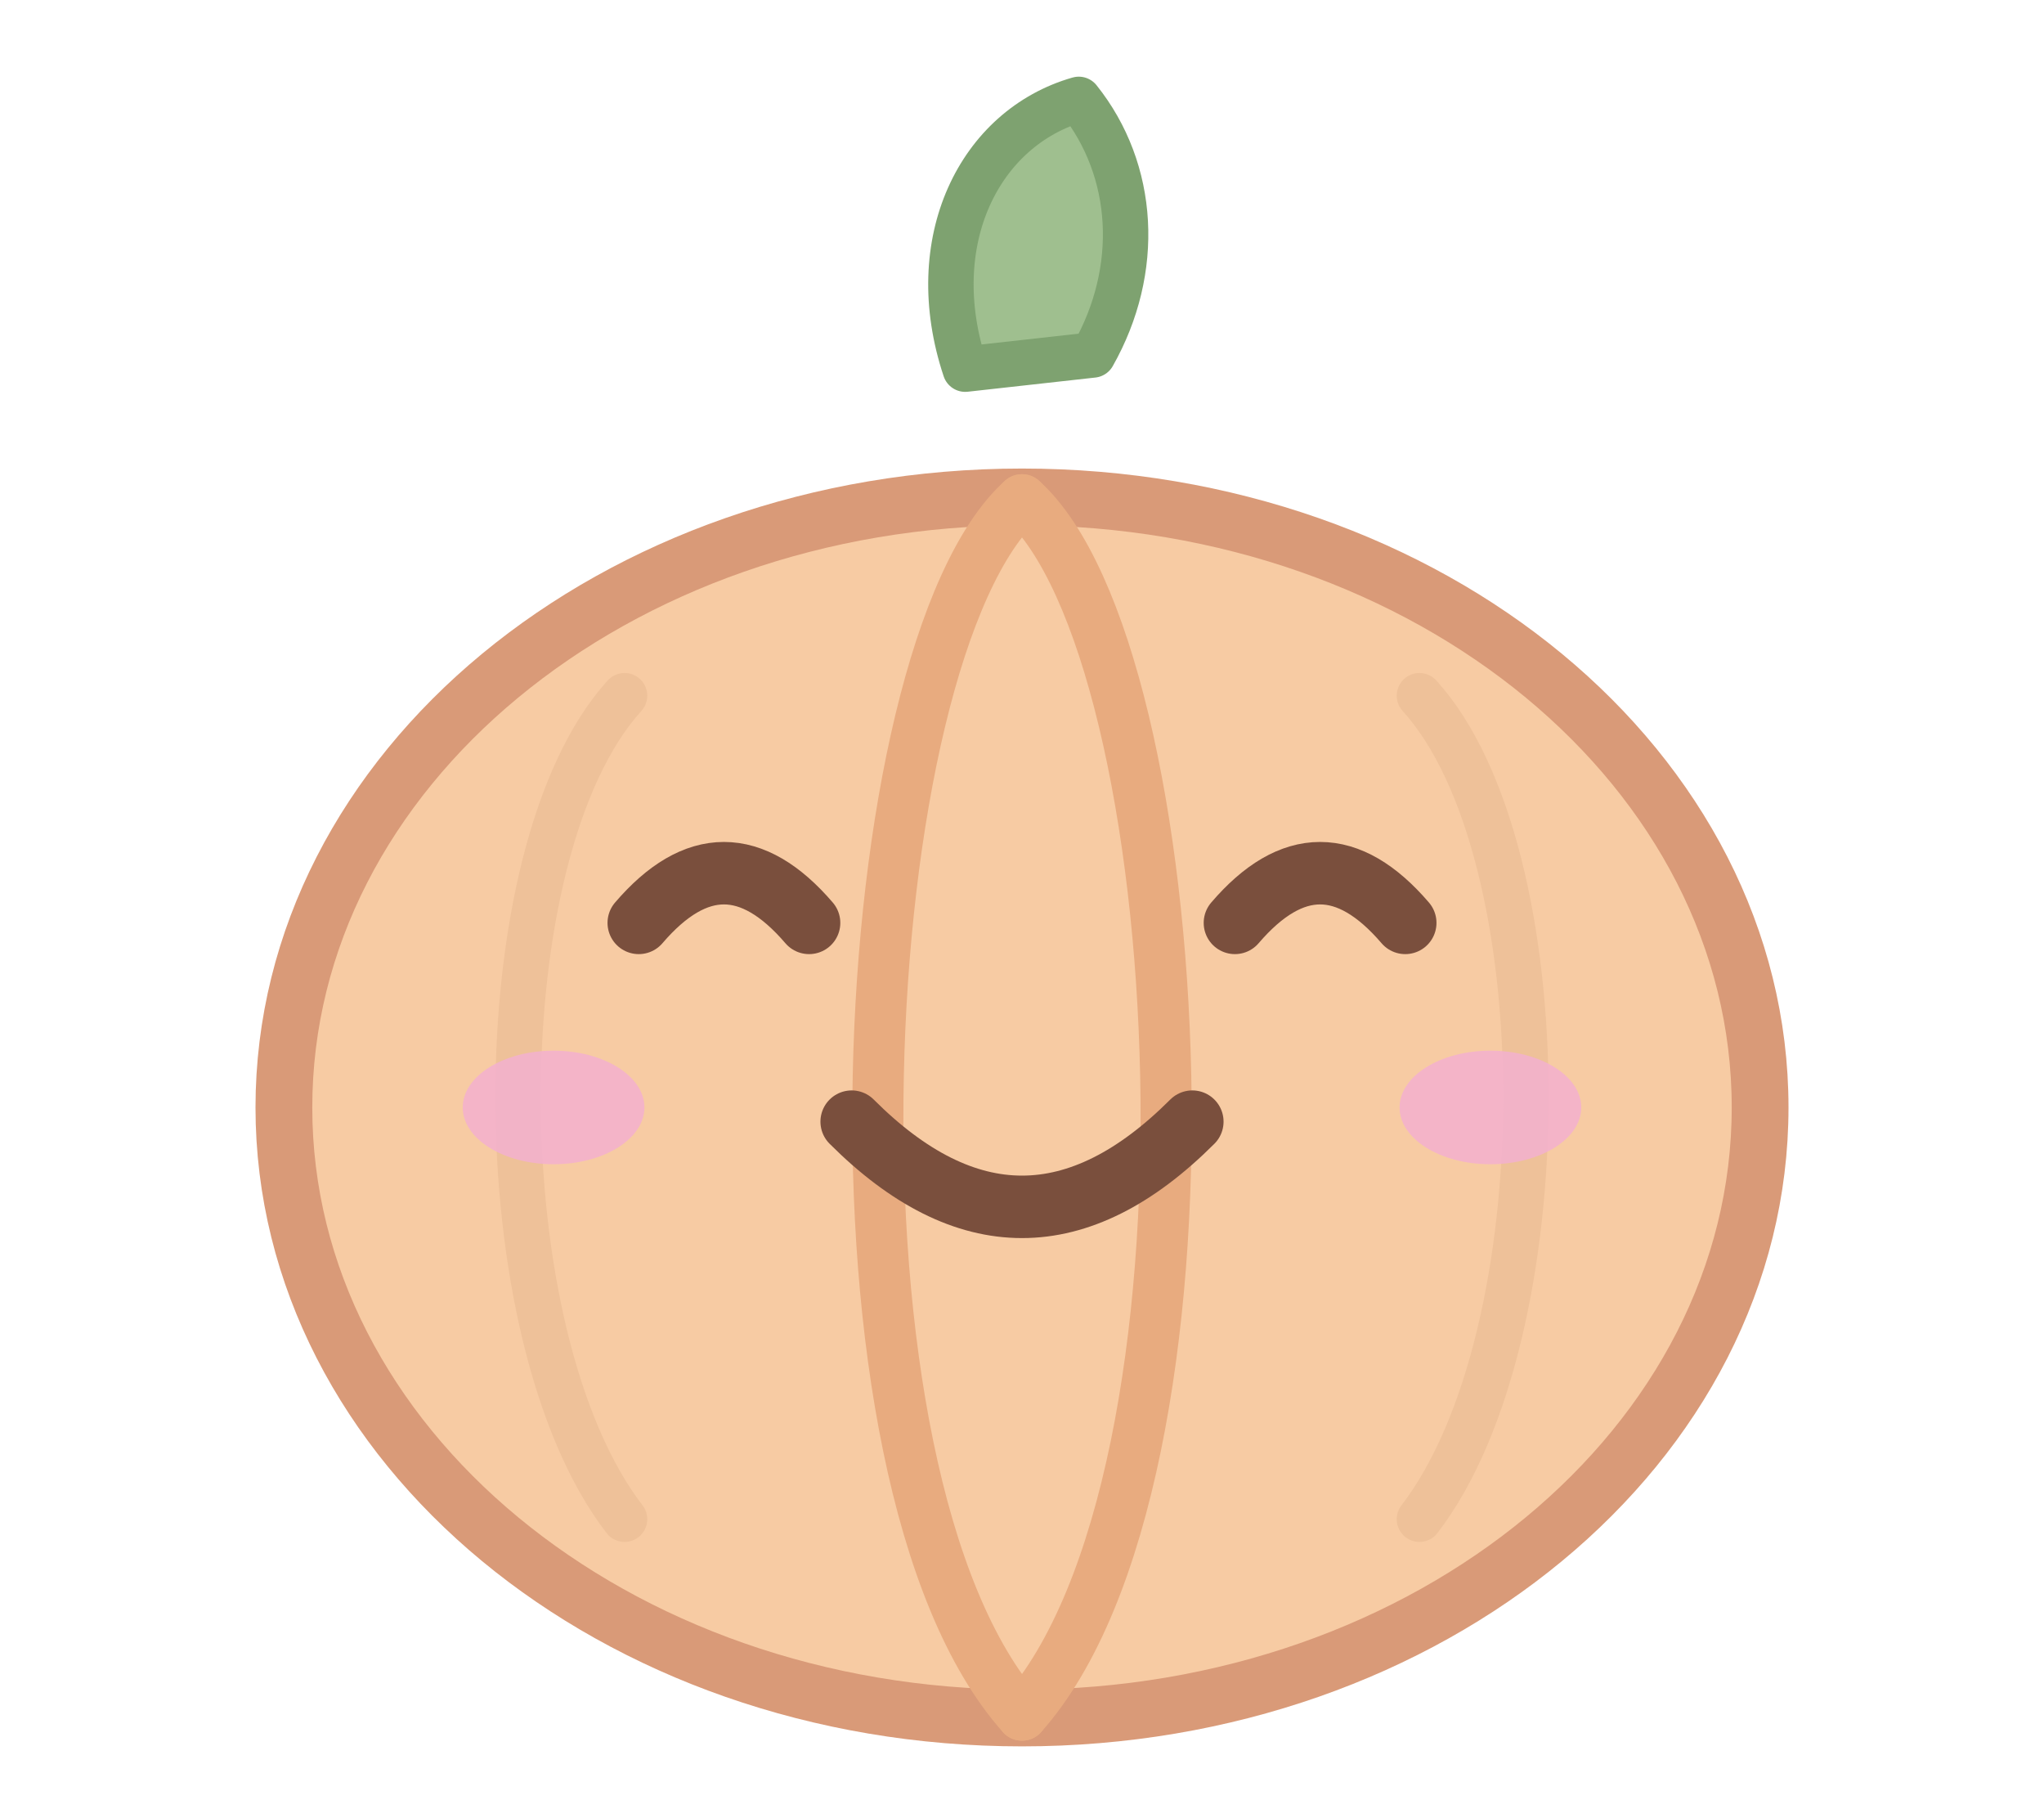
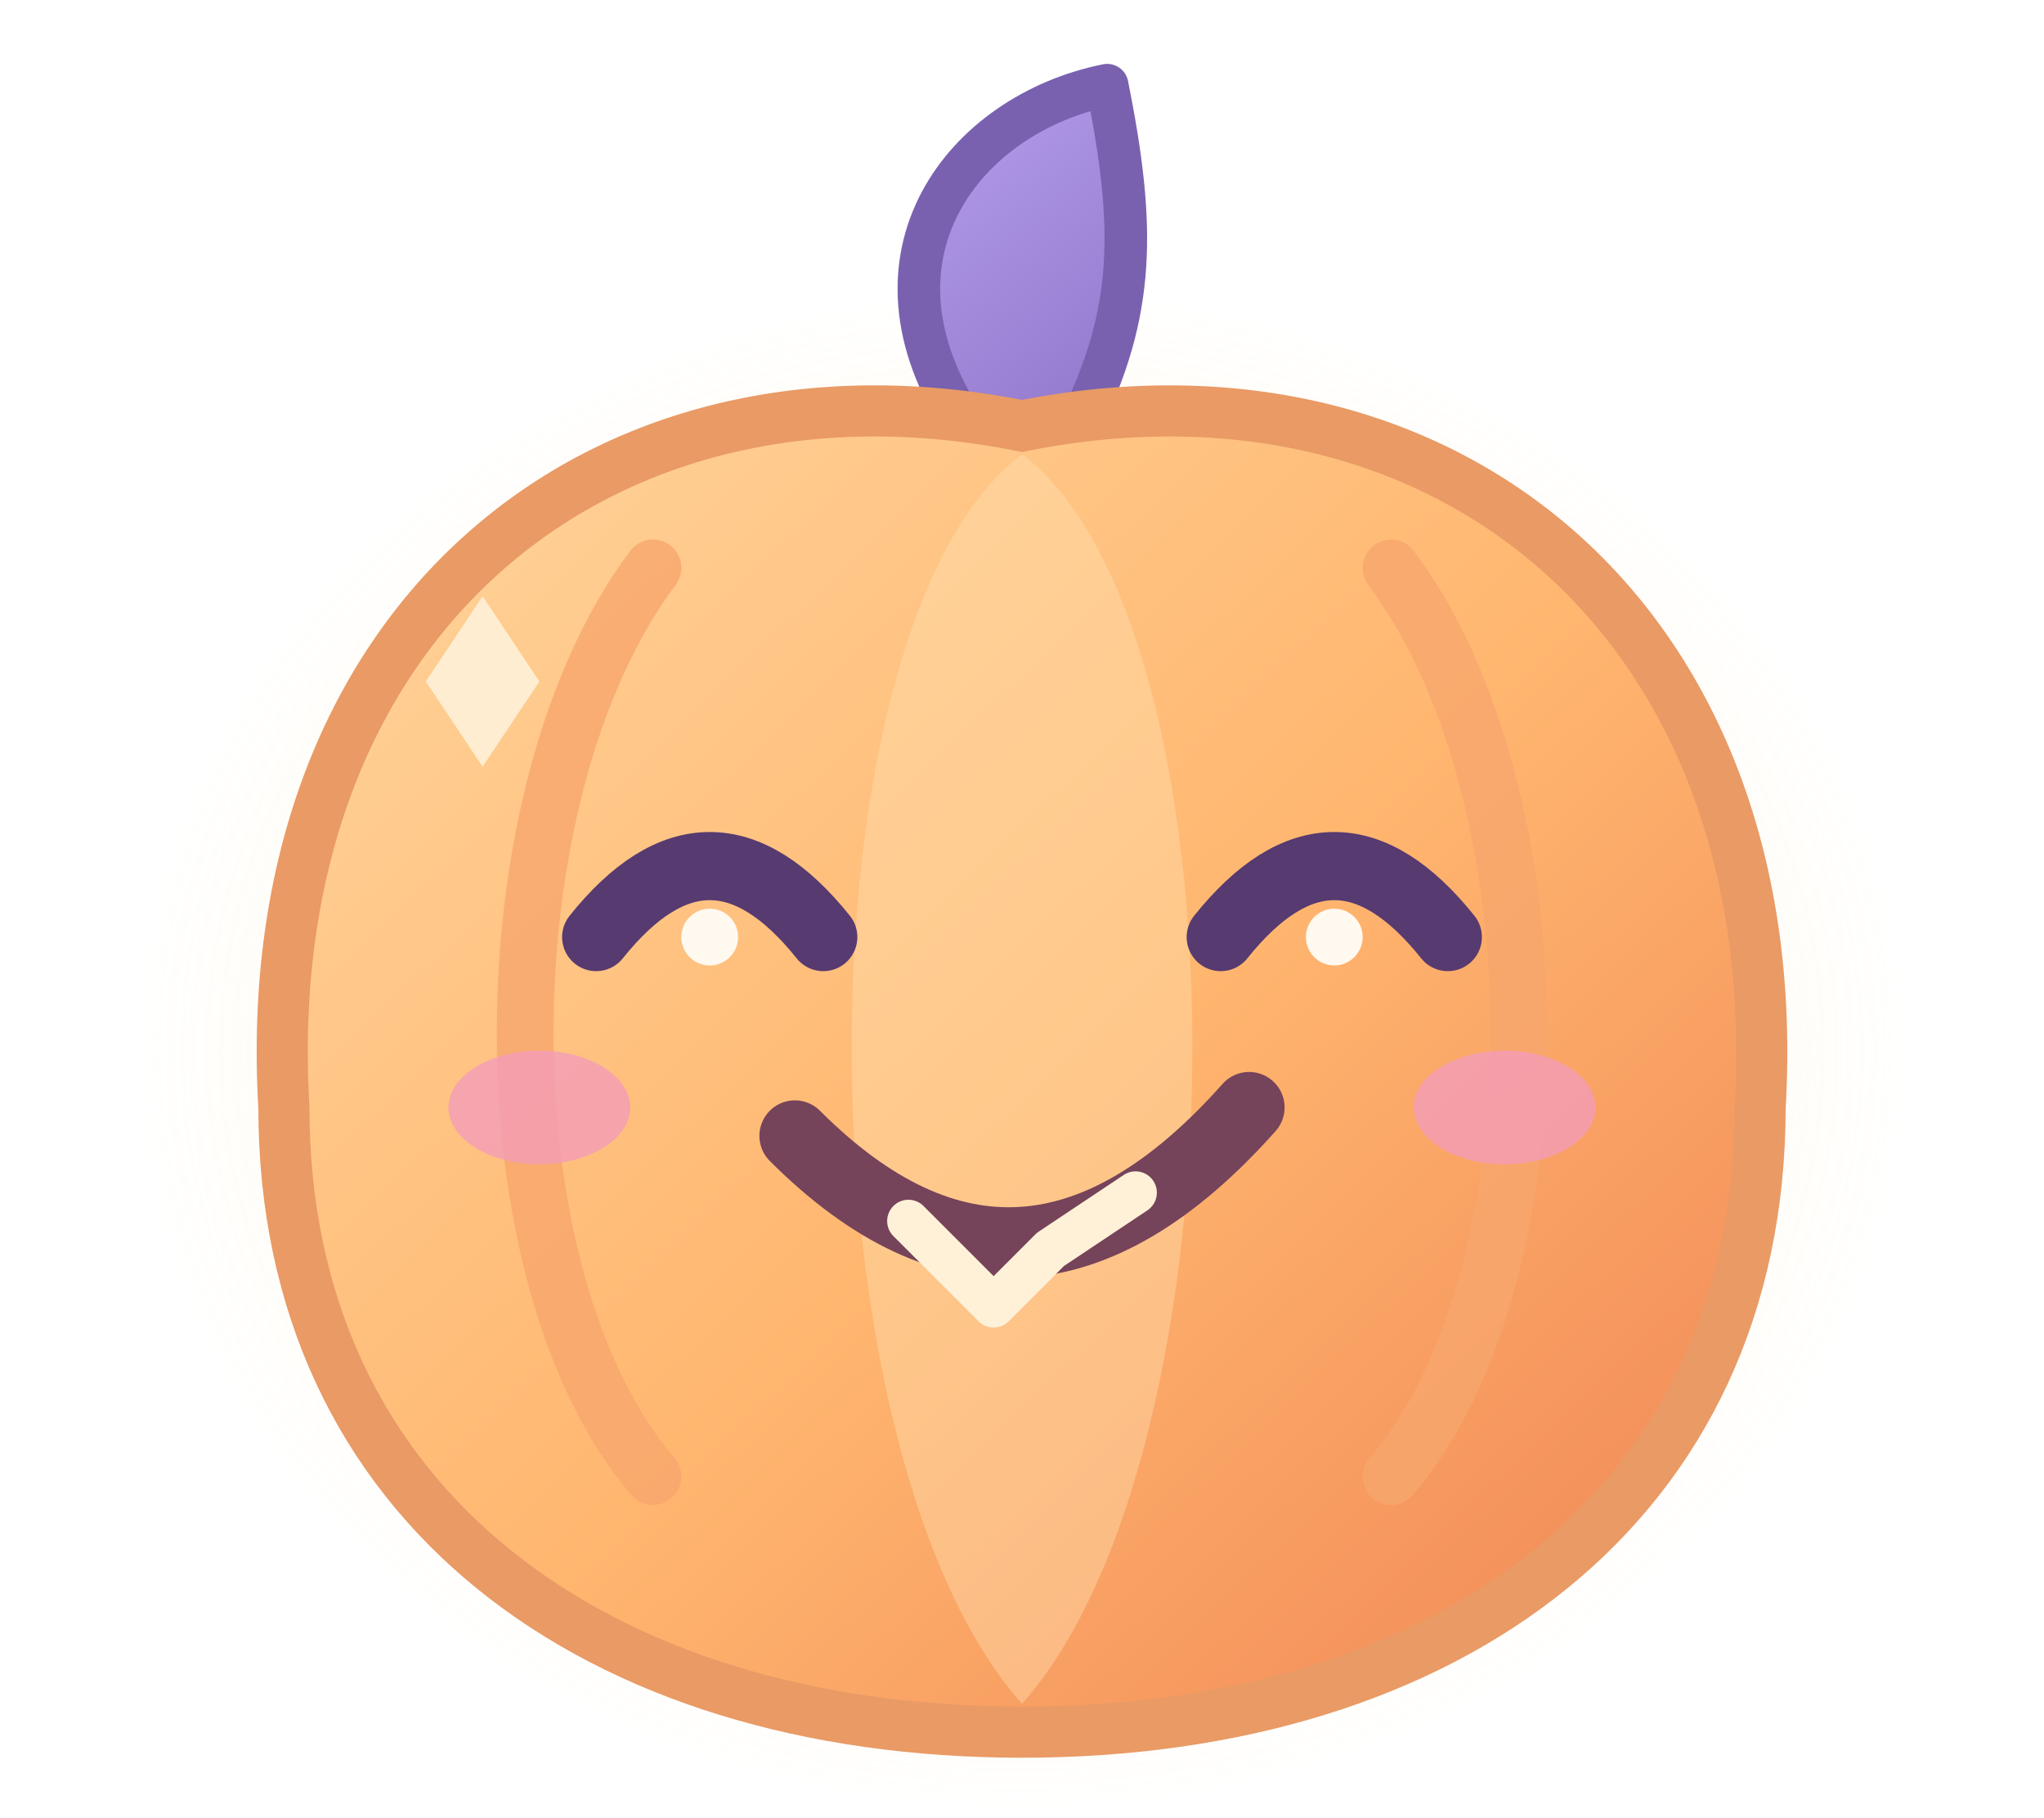
- <svg xmlns="http://www.w3.org/2000/svg" viewBox="0 0 72 64" aria-hidden="true">
-   <path d="M34 13 C32.5 8.5 34.5 4.5 38 3.5 C40 6 40.2 9.5 38.5 12.5 Z" fill="#9fbf8f" stroke="#7ea270" stroke-width="1.6" stroke-linejoin="round" />
-   <ellipse cx="36" cy="39" rx="26" ry="21.5" fill="#f7cba3" stroke="#d99a78" stroke-width="2" />
-   <path d="M36 17.6 C30 23 28.5 52 36 60.4" stroke="#e8ab7f" stroke-width="1.8" fill="none" stroke-linecap="round" />
-   <path d="M36 17.6 C42 23 43.5 52 36 60.4" stroke="#e8ab7f" stroke-width="1.8" fill="none" stroke-linecap="round" />
-   <path d="M22 24.5 C17 30 17 47 22 53.5" stroke="#eec199" stroke-width="1.6" fill="none" stroke-linecap="round" />
-   <path d="M50 24.5 C55 30 55 47 50 53.5" stroke="#eec199" stroke-width="1.6" fill="none" stroke-linecap="round" />
-   <path d="M22.5 32.5 Q25.5 29 28.5 32.5" stroke="#7a4f3d" stroke-width="2.2" stroke-linecap="round" fill="none" />
-   <path d="M43.5 32.5 Q46.5 29 49.5 32.5" stroke="#7a4f3d" stroke-width="2.2" stroke-linecap="round" fill="none" />
-   <path d="M30 39.5 Q36 45.5 42 39.5" stroke="#7a4f3d" stroke-width="2.2" stroke-linecap="round" fill="none" />
-   <ellipse cx="19.5" cy="39" rx="3.2" ry="2" fill="#f3b0cf" opacity="0.85" />
-   <ellipse cx="52.5" cy="39" rx="3.2" ry="2" fill="#f3b0cf" opacity="0.85" />
+ <svg xmlns="http://www.w3.org/2000/svg" viewBox="0 0 72 64" fill="none" aria-hidden="true">
+   <defs>
+     <linearGradient id="pumpkinFill" x1="14" y1="14" x2="57" y2="59" gradientUnits="userSpaceOnUse">
+       <stop stop-color="#FFD49B" />
+       <stop offset="0.55" stop-color="#FFB66F" />
+       <stop offset="1" stop-color="#F28A58" />
+     </linearGradient>
+     <linearGradient id="pumpkinStem" x1="32" y1="3" x2="42" y2="15" gradientUnits="userSpaceOnUse">
+       <stop stop-color="#B6A0ED" />
+       <stop offset="1" stop-color="#8D72C7" />
+     </linearGradient>
+     <radialGradient id="pumpkinGlow">
+       <stop stop-color="#FFE6A8" stop-opacity=".8" />
+       <stop offset="1" stop-color="#FFE6A8" stop-opacity="0" />
+     </radialGradient>
+   </defs>
+   <ellipse cx="36" cy="37" rx="31" ry="27" fill="url(#pumpkinGlow)" opacity=".65" />
+   <path d="M34 15 C30 9 34 4 39 3 C40 8 40 11 38 15 Z" fill="url(#pumpkinStem)" stroke="#7961AF" stroke-width="1.5" stroke-linejoin="round" />
+   <path d="M36 15 C21 12 9 22 10 39 C10 53 21 61 36 61 C51 61 62 53 62 39 C63 22 51 12 36 15 Z" fill="url(#pumpkinFill)" stroke="#E99A65" stroke-width="1.8" />
+   <path d="M36 16 C28 22 28 51 36 60 C44 51 44 22 36 16 Z" fill="#FFE1B1" opacity=".42" />
+   <path d="M23 20 C17 28 17 45 23 52" stroke="#F7A66D" stroke-width="2" stroke-linecap="round" opacity=".8" />
+   <path d="M49 20 C55 28 55 45 49 52" stroke="#F7A66D" stroke-width="2" stroke-linecap="round" opacity=".8" />
+   <path d="M21 33 Q25 28 29 33" stroke="#563A70" stroke-width="2.4" stroke-linecap="round" />
+   <path d="M43 33 Q47 28 51 33" stroke="#563A70" stroke-width="2.4" stroke-linecap="round" />
+   <circle cx="25" cy="33" r="1" fill="#FFF9F0" />
+   <circle cx="47" cy="33" r="1" fill="#FFF9F0" />
+   <path d="M28 40 Q36 48 44 39" stroke="#75435A" stroke-width="2.5" stroke-linecap="round" stroke-linejoin="round" />
+   <path d="M32 43 L35 46 L37 44 L40 42" stroke="#FFF1D8" stroke-width="1.5" stroke-linecap="round" stroke-linejoin="round" />
+   <ellipse cx="19" cy="39" rx="3.2" ry="2" fill="#F49CB8" opacity=".8" />
+   <ellipse cx="53" cy="39" rx="3.2" ry="2" fill="#F49CB8" opacity=".8" />
+   <path d="M15 24 L17 21 L19 24 L17 27 Z" fill="#FFF1D8" opacity=".9" />
</svg>
